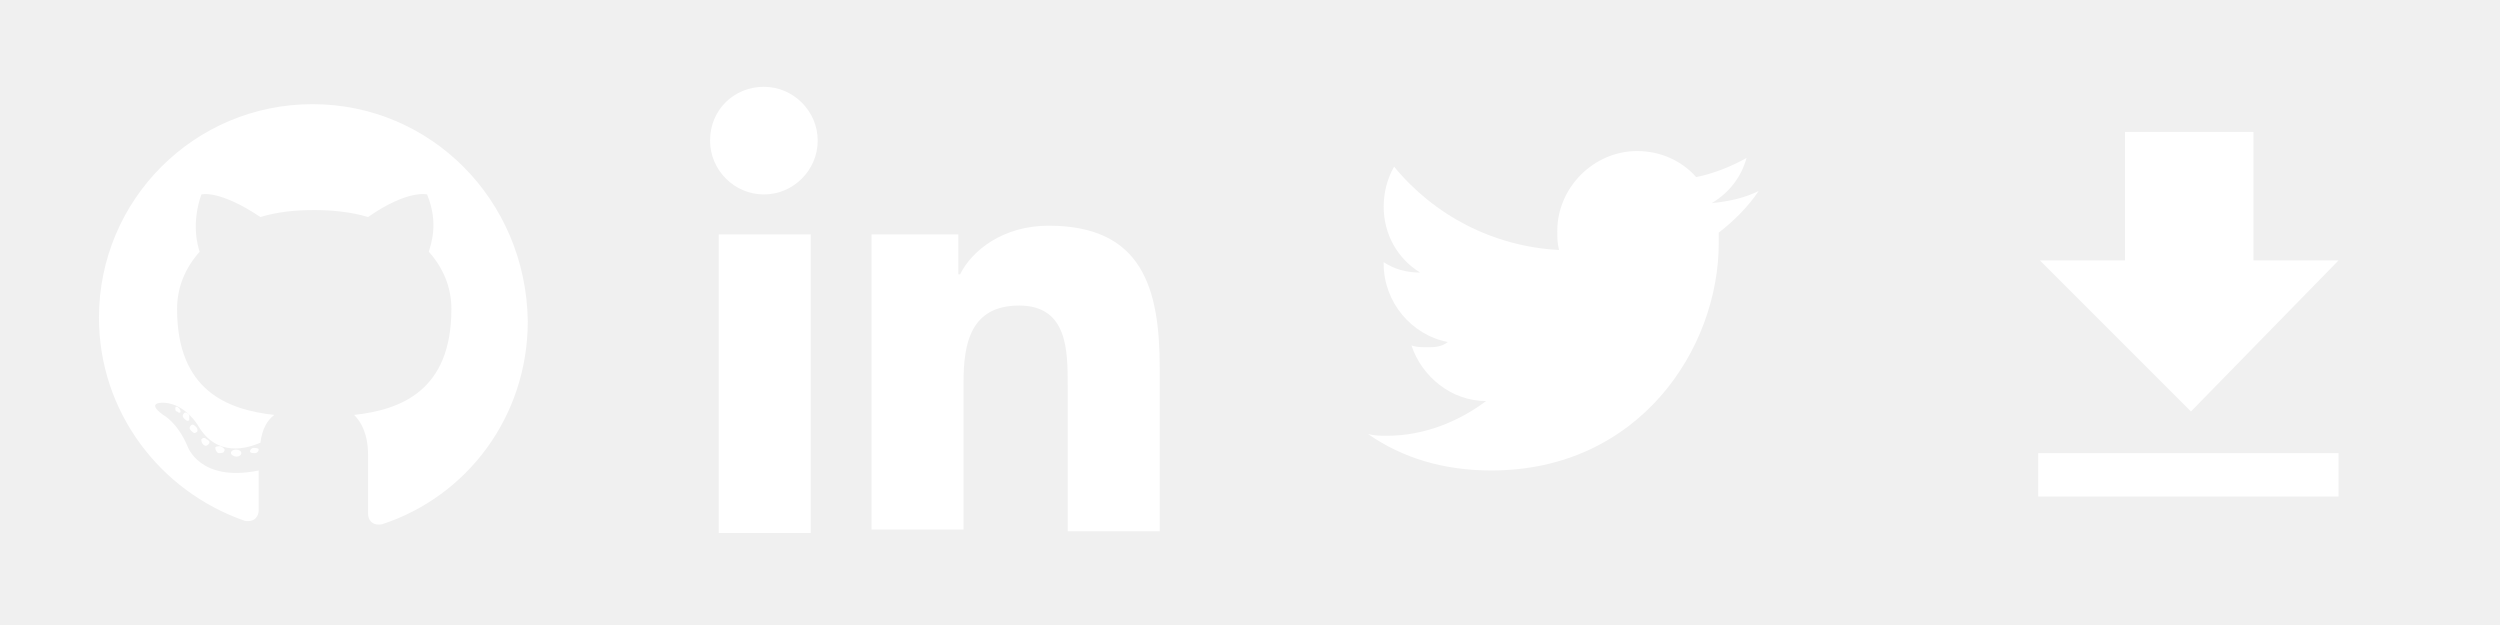
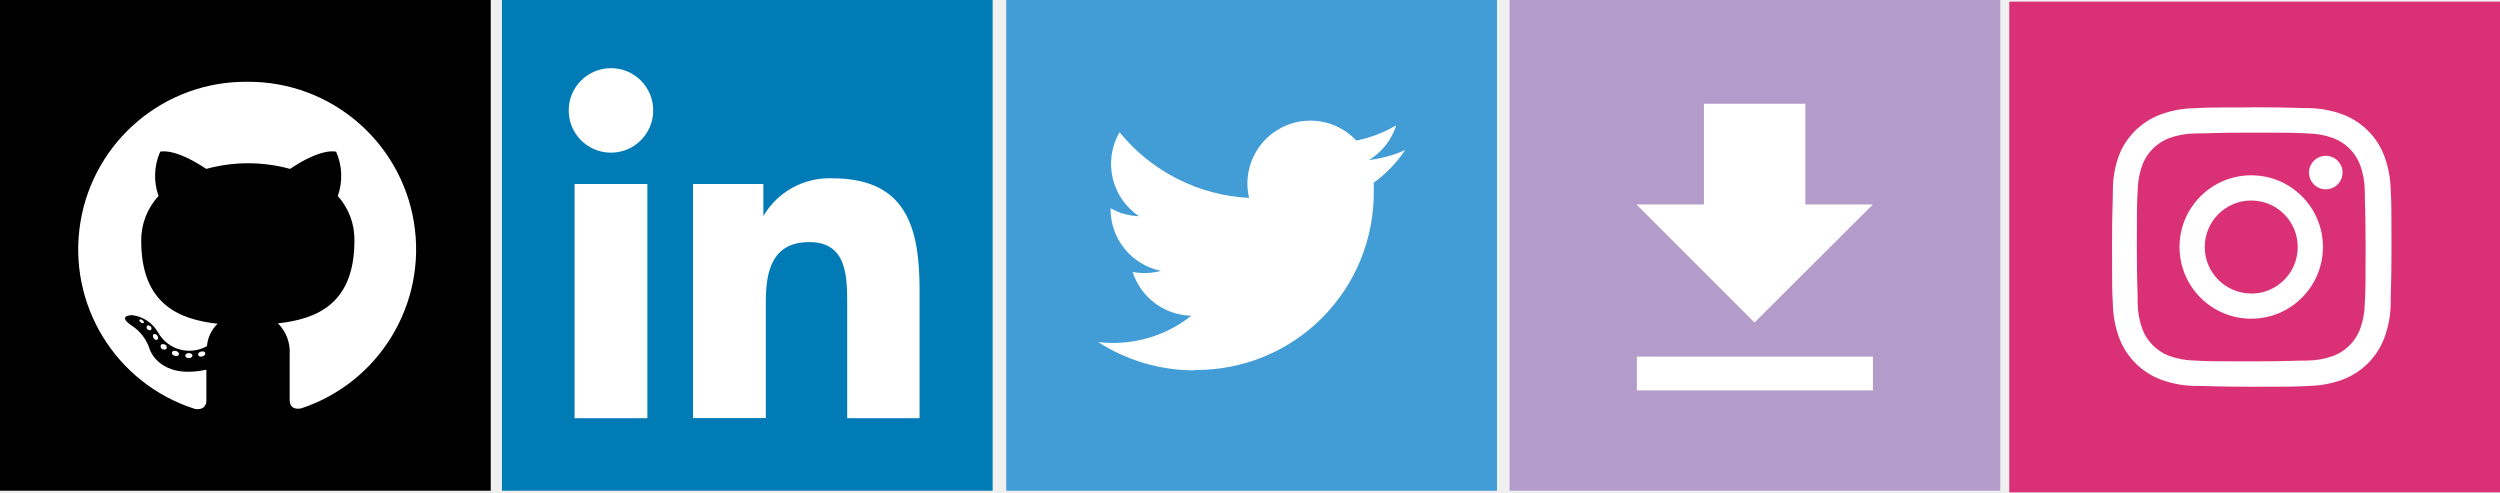
- <svg xmlns="http://www.w3.org/2000/svg" version="1.1" id="Layer_1" x="0px" y="0px" viewBox="0 0 144 36" enable-background="new 0 0 144 36" xml:space="preserve">
-   <g>
-     <path fill="#FFFFFF" d="M41.4,13.5h5.3v17.2h-5.3V13.5z M44,5c1.7,0,3.1,1.4,3.1,3.1c0,1.7-1.4,3.1-3.1,3.1c-1.7,0-3.1-1.4-3.1-3.1   C40.9,6.3,42.3,5,44,5" />
-     <path fill="#FFFFFF" d="M50.1,13.5h5.1v2.3h0.1c0.7-1.4,2.5-2.8,5.1-2.8c5.4,0,6.4,3.6,6.4,8.2v9.4h-5.3v-8.4c0-2,0-4.6-2.8-4.6   c-2.8,0-3.2,2.2-3.2,4.4v8.5h-5.3V13.5z" />
-   </g>
-   <g>
-     <g>
-       <path fill="#FFFFFF" d="M85.9,27.1c8.5,0,13.1-7,13.1-13.1c0-0.2,0-0.4,0-0.6c0.9-0.7,1.7-1.5,2.3-2.4c-0.8,0.4-1.7,0.6-2.7,0.7    c1-0.6,1.7-1.5,2-2.6c-0.9,0.5-1.9,0.9-2.9,1.1c-0.8-0.9-2-1.5-3.4-1.5c-2.5,0-4.6,2.1-4.6,4.6c0,0.4,0,0.7,0.1,1.1    c-3.8-0.2-7.2-2-9.5-4.8c-0.4,0.7-0.6,1.5-0.6,2.3c0,1.6,0.8,3,2.1,3.8c-0.8,0-1.5-0.2-2.1-0.6c0,0,0,0,0,0.1    c0,2.2,1.6,4.1,3.7,4.5C83,20,82.6,20,82.2,20c-0.3,0-0.6,0-0.9-0.1c0.6,1.8,2.3,3.2,4.3,3.2c-1.6,1.2-3.6,2-5.7,2    c-0.4,0-0.7,0-1.1-0.1C80.8,26.4,83.2,27.1,85.9,27.1" />
-       <rect x="72" fill="none" width="36" height="36" />
+ <svg xmlns="http://www.w3.org/2000/svg" viewBox="0 0 183.4 36.12">
+   <defs>
+     <style>.cls-1{fill:#007bb6;}.cls-2,.cls-7{fill:#fff;}.cls-3{fill:#429cd6;}.cls-4{fill:none;}.cls-5{fill:#b39bca;}.cls-6{fill:#da3075;}.cls-7{fill-rule:evenodd;}</style>
+   </defs>
+   <g id="Layer_2" data-name="Layer 2">
+     <g id="Layer_1-2" data-name="Layer 1">
+       <rect class="cls-1" x="36.82" width="36" height="36" />
+       <rect width="36" height="36" />
+       <path class="cls-2" d="M42.15,13.5h5.34V30.68H42.15ZM44.82,5a3.1,3.1,0,1,1-3.1,3.1A3.1,3.1,0,0,1,44.82,5" />
+       <path class="cls-2" d="M50.84,13.5H56v2.35H56a5.61,5.61,0,0,1,5.05-2.77c5.41,0,6.41,3.56,6.41,8.18v9.42H62.15V22.32c0-2,0-4.56-2.77-4.56s-3.2,2.17-3.2,4.41v8.5H50.84Z" />
+       <rect class="cls-3" x="73.82" width="36" height="36" />
+       <path class="cls-2" d="M87.64,27.14A13,13,0,0,0,100.78,14c0-.2,0-.4,0-.6a9.39,9.39,0,0,0,2.3-2.39,9.21,9.21,0,0,1-2.65.73,4.63,4.63,0,0,0,2-2.55,9.25,9.25,0,0,1-2.93,1.12,4.62,4.62,0,0,0-7.87,4.21A13.11,13.11,0,0,1,82.13,9.7a4.62,4.62,0,0,0,1.43,6.16,4.58,4.58,0,0,1-2.09-.58s0,0,0,.06a4.62,4.62,0,0,0,3.7,4.53,4.61,4.61,0,0,1-2.08.08,4.62,4.62,0,0,0,4.31,3.21,9.26,9.26,0,0,1-5.73,2,9.4,9.4,0,0,1-1.1-.06,13.07,13.07,0,0,0,7.08,2.07" />
+       <rect class="cls-4" x="73.82" width="36" height="36" />
+       <rect class="cls-5" x="110.74" width="36" height="36" />
+       <rect class="cls-6" x="147.4" y="0.12" width="36" height="36" />
+       <path class="cls-7" d="M18.19,6A12.29,12.29,0,0,0,14.3,30c.61.11.84-.27.84-.59s0-1.26,0-2.29c-3.42.74-4.14-1.45-4.14-1.45a3.25,3.25,0,0,0-1.36-1.8c-1.11-.76.08-.75.08-.75a2.58,2.58,0,0,1,1.88,1.27,2.62,2.62,0,0,0,3.58,1,2.62,2.62,0,0,1,.78-1.64c-2.73-.31-5.6-1.36-5.6-6.07a4.76,4.76,0,0,1,1.27-3.3,4.42,4.42,0,0,1,.12-3.25s1-.33,3.38,1.26a11.65,11.65,0,0,1,6.15,0c2.35-1.59,3.38-1.26,3.38-1.26a4.41,4.41,0,0,1,.12,3.25A4.75,4.75,0,0,1,26,17.66c0,4.72-2.87,5.76-5.61,6.06A2.94,2.94,0,0,1,21.25,26c0,1.64,0,3,0,3.37s.22.71.84.59A12.29,12.29,0,0,0,18.19,6Z" />
+       <path class="cls-2" d="M10.55,23.66c0,.06-.12.08-.21,0s-.14-.12-.11-.18.12-.08.21,0,.14.12.11.19Zm-.15-.11" />
+       <path class="cls-2" d="M11.05,24.21c-.06.05-.17,0-.25-.06a.19.19,0,0,1,0-.26c.06-.05.17,0,.25.06s.1.2,0,.26Zm-.12-.13" />
+       <path class="cls-2" d="M11.54,24.92c-.08.05-.2,0-.27-.11s-.08-.24,0-.29.2,0,.27.1.08.24,0,.3Zm0,0" />
+       <path class="cls-2" d="M12.2,25.6c-.07.07-.21.05-.32,0a.24.24,0,0,1-.07-.31c.07-.07.21-.05.32,0s.14.24.07.31Zm0,0" />
+       <path class="cls-2" d="M13.12,26c0,.1-.17.14-.31.1s-.23-.15-.2-.25.17-.14.31-.1.23.15.2.25Zm0,0" />
+       <path class="cls-2" d="M14.12,26.08c0,.1-.11.19-.26.19s-.27-.08-.27-.18.12-.19.26-.19.27.08.27.18Zm0,0" />
+       <path class="cls-2" d="M15.06,25.92c0,.1-.08.2-.23.23s-.27,0-.29-.13.09-.2.23-.23.28,0,.29.13Zm0,0" />
+       <path class="cls-2" d="M120.08,28.64h17.32V26.16H120.08M137.39,15h-4.95V7.61H125V15h-4.95l8.66,8.66Z" />
+       <path class="cls-2" d="M165.15,9.73c2.74,0,3.06,0,4.14.06a5.67,5.67,0,0,1,1.9.35,3.39,3.39,0,0,1,1.94,1.94,5.67,5.67,0,0,1,.35,1.9c0,1.08.06,1.4.06,4.14s0,3.06-.06,4.14a5.67,5.67,0,0,1-.35,1.9,3.39,3.39,0,0,1-1.94,1.94,5.67,5.67,0,0,1-1.9.35c-1.08,0-1.4.06-4.14.06s-3.06,0-4.14-.06a5.67,5.67,0,0,1-1.9-.35,3.39,3.39,0,0,1-1.94-1.94,5.67,5.67,0,0,1-.35-1.9c0-1.08-.06-1.4-.06-4.14s0-3.06.06-4.14a5.67,5.67,0,0,1,.35-1.9,3.39,3.39,0,0,1,1.94-1.94,5.67,5.67,0,0,1,1.9-.35c1.08,0,1.4-.06,4.14-.06m0-1.85c-2.78,0-3.13,0-4.22.06a7.52,7.52,0,0,0-2.49.48,5.24,5.24,0,0,0-3,3A7.52,7.52,0,0,0,155,13.9c0,1.09-.06,1.44-.06,4.22s0,3.13.06,4.22a7.52,7.52,0,0,0,.48,2.49,5.24,5.24,0,0,0,3,3,7.52,7.52,0,0,0,2.49.48c1.09,0,1.44.06,4.22.06s3.13,0,4.22-.06a7.52,7.52,0,0,0,2.49-.48,5.24,5.24,0,0,0,3-3,7.52,7.52,0,0,0,.48-2.49c0-1.09.06-1.44.06-4.22s0-3.13-.06-4.22a7.52,7.52,0,0,0-.48-2.49,5.24,5.24,0,0,0-3-3,7.52,7.52,0,0,0-2.49-.48c-1.09,0-1.44-.06-4.22-.06Z" />
+       <path class="cls-2" d="M165.15,12.86a5.26,5.26,0,1,0,5.26,5.26A5.26,5.26,0,0,0,165.15,12.86Zm0,8.67a3.41,3.41,0,1,1,3.41-3.41A3.41,3.41,0,0,1,165.15,21.54Z" />
+       <circle class="cls-2" cx="170.62" cy="12.66" r="1.23" />
    </g>
  </g>
-   <g>
-     <path fill-rule="evenodd" clip-rule="evenodd" fill="#FFFFFF" d="M18,6C11.2,6,5.7,11.5,5.7,18.3c0,5.4,3.5,10,8.4,11.7   c0.6,0.1,0.8-0.3,0.8-0.6c0-0.3,0-1.3,0-2.3c-3.4,0.7-4.1-1.4-4.1-1.4c-0.6-1.4-1.4-1.8-1.4-1.8c-1.1-0.8,0.1-0.7,0.1-0.7   c1.2,0.1,1.9,1.3,1.9,1.3c1.1,1.9,2.9,1.3,3.6,1c0.1-0.8,0.4-1.3,0.8-1.6c-2.7-0.3-5.6-1.4-5.6-6.1c0-1.3,0.5-2.4,1.3-3.3   c-0.1-0.3-0.5-1.6,0.1-3.3c0,0,1-0.3,3.4,1.3c1-0.3,2-0.4,3.1-0.4c1,0,2.1,0.1,3.1,0.4c2.3-1.6,3.4-1.3,3.4-1.3   c0.7,1.7,0.2,2.9,0.1,3.3c0.8,0.9,1.3,2,1.3,3.3c0,4.7-2.9,5.8-5.6,6.1c0.4,0.4,0.8,1.1,0.8,2.3c0,1.6,0,3,0,3.4   c0,0.3,0.2,0.7,0.8,0.6c4.9-1.6,8.4-6.2,8.4-11.7C30.3,11.5,24.8,6,18,6z" />
-     <path fill="#FFFFFF" d="M10.4,23.7c0,0.1-0.1,0.1-0.2,0c-0.1,0-0.1-0.1-0.1-0.2c0-0.1,0.1-0.1,0.2,0C10.3,23.5,10.4,23.6,10.4,23.7   L10.4,23.7z M10.2,23.5" />
-     <path fill="#FFFFFF" d="M10.9,24.2c-0.1,0.1-0.2,0-0.3-0.1c-0.1-0.1-0.1-0.2,0-0.3c0.1-0.1,0.2,0,0.3,0.1   C10.9,24,10.9,24.2,10.9,24.2L10.9,24.2z M10.7,24.1" />
-     <path fill="#FFFFFF" d="M11.3,24.9c-0.1,0.1-0.2,0-0.3-0.1c-0.1-0.1-0.1-0.2,0-0.3c0.1-0.1,0.2,0,0.3,0.1   C11.4,24.7,11.4,24.9,11.3,24.9L11.3,24.9z M11.3,24.9" />
-     <path fill="#FFFFFF" d="M12,25.6c-0.1,0.1-0.2,0.1-0.3,0c-0.1-0.1-0.1-0.2-0.1-0.3c0.1-0.1,0.2-0.1,0.3,0   C12.1,25.4,12.1,25.5,12,25.6L12,25.6z M12,25.6" />
-     <path fill="#FFFFFF" d="M12.9,26c0,0.1-0.2,0.1-0.3,0.1c-0.1,0-0.2-0.2-0.2-0.3c0-0.1,0.2-0.1,0.3-0.1C12.9,25.8,13,25.9,12.9,26   L12.9,26z M12.9,26" />
-     <path fill="#FFFFFF" d="M13.9,26.1c0,0.1-0.1,0.2-0.3,0.2c-0.1,0-0.3-0.1-0.3-0.2c0-0.1,0.1-0.2,0.3-0.2   C13.8,25.9,13.9,26,13.9,26.1L13.9,26.1z M13.9,26.1" />
-     <path fill="#FFFFFF" d="M14.9,25.9c0,0.1-0.1,0.2-0.2,0.2c-0.1,0-0.3,0-0.3-0.1c0-0.1,0.1-0.2,0.2-0.2   C14.7,25.8,14.9,25.8,14.9,25.9L14.9,25.9z M14.9,25.9" />
-   </g>
-   <g>
-     <path fill="#FFFFFF" d="M117.4,28.6h17.3v-2.5h-17.3 M134.7,15h-4.9V7.6h-7.4V15h-4.9l8.7,8.7L134.7,15z" />
-   </g>
</svg>
